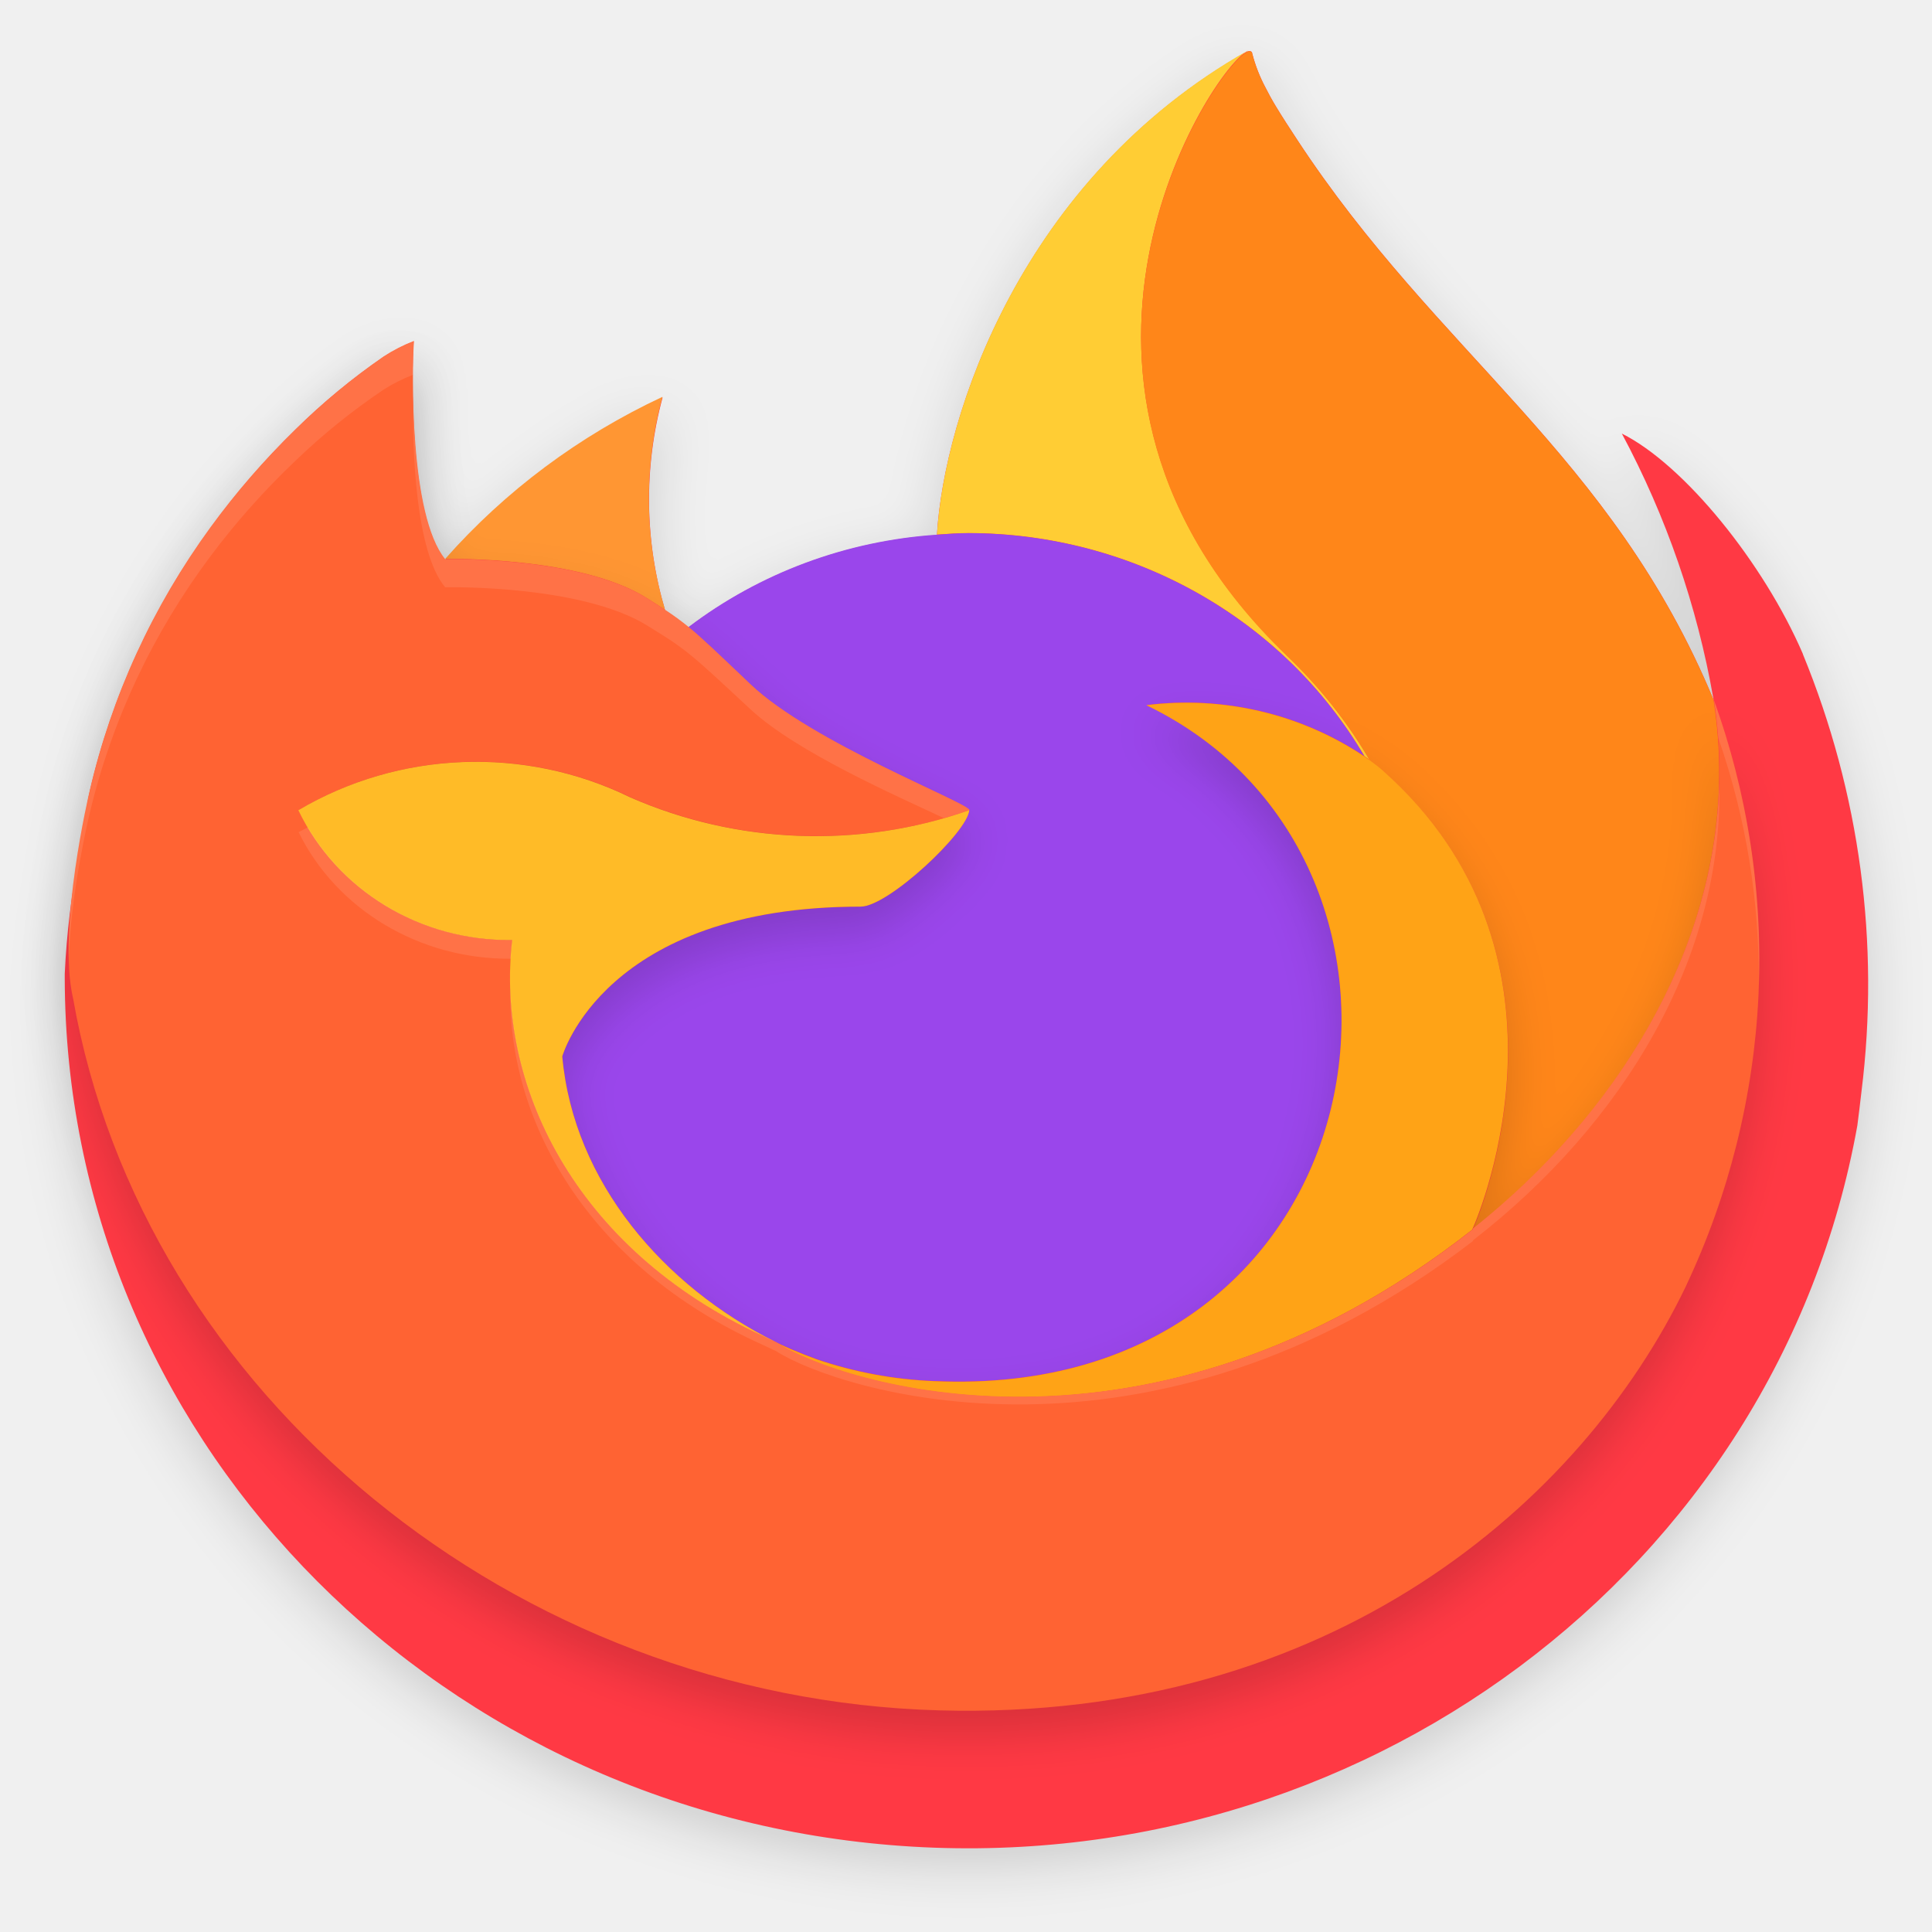
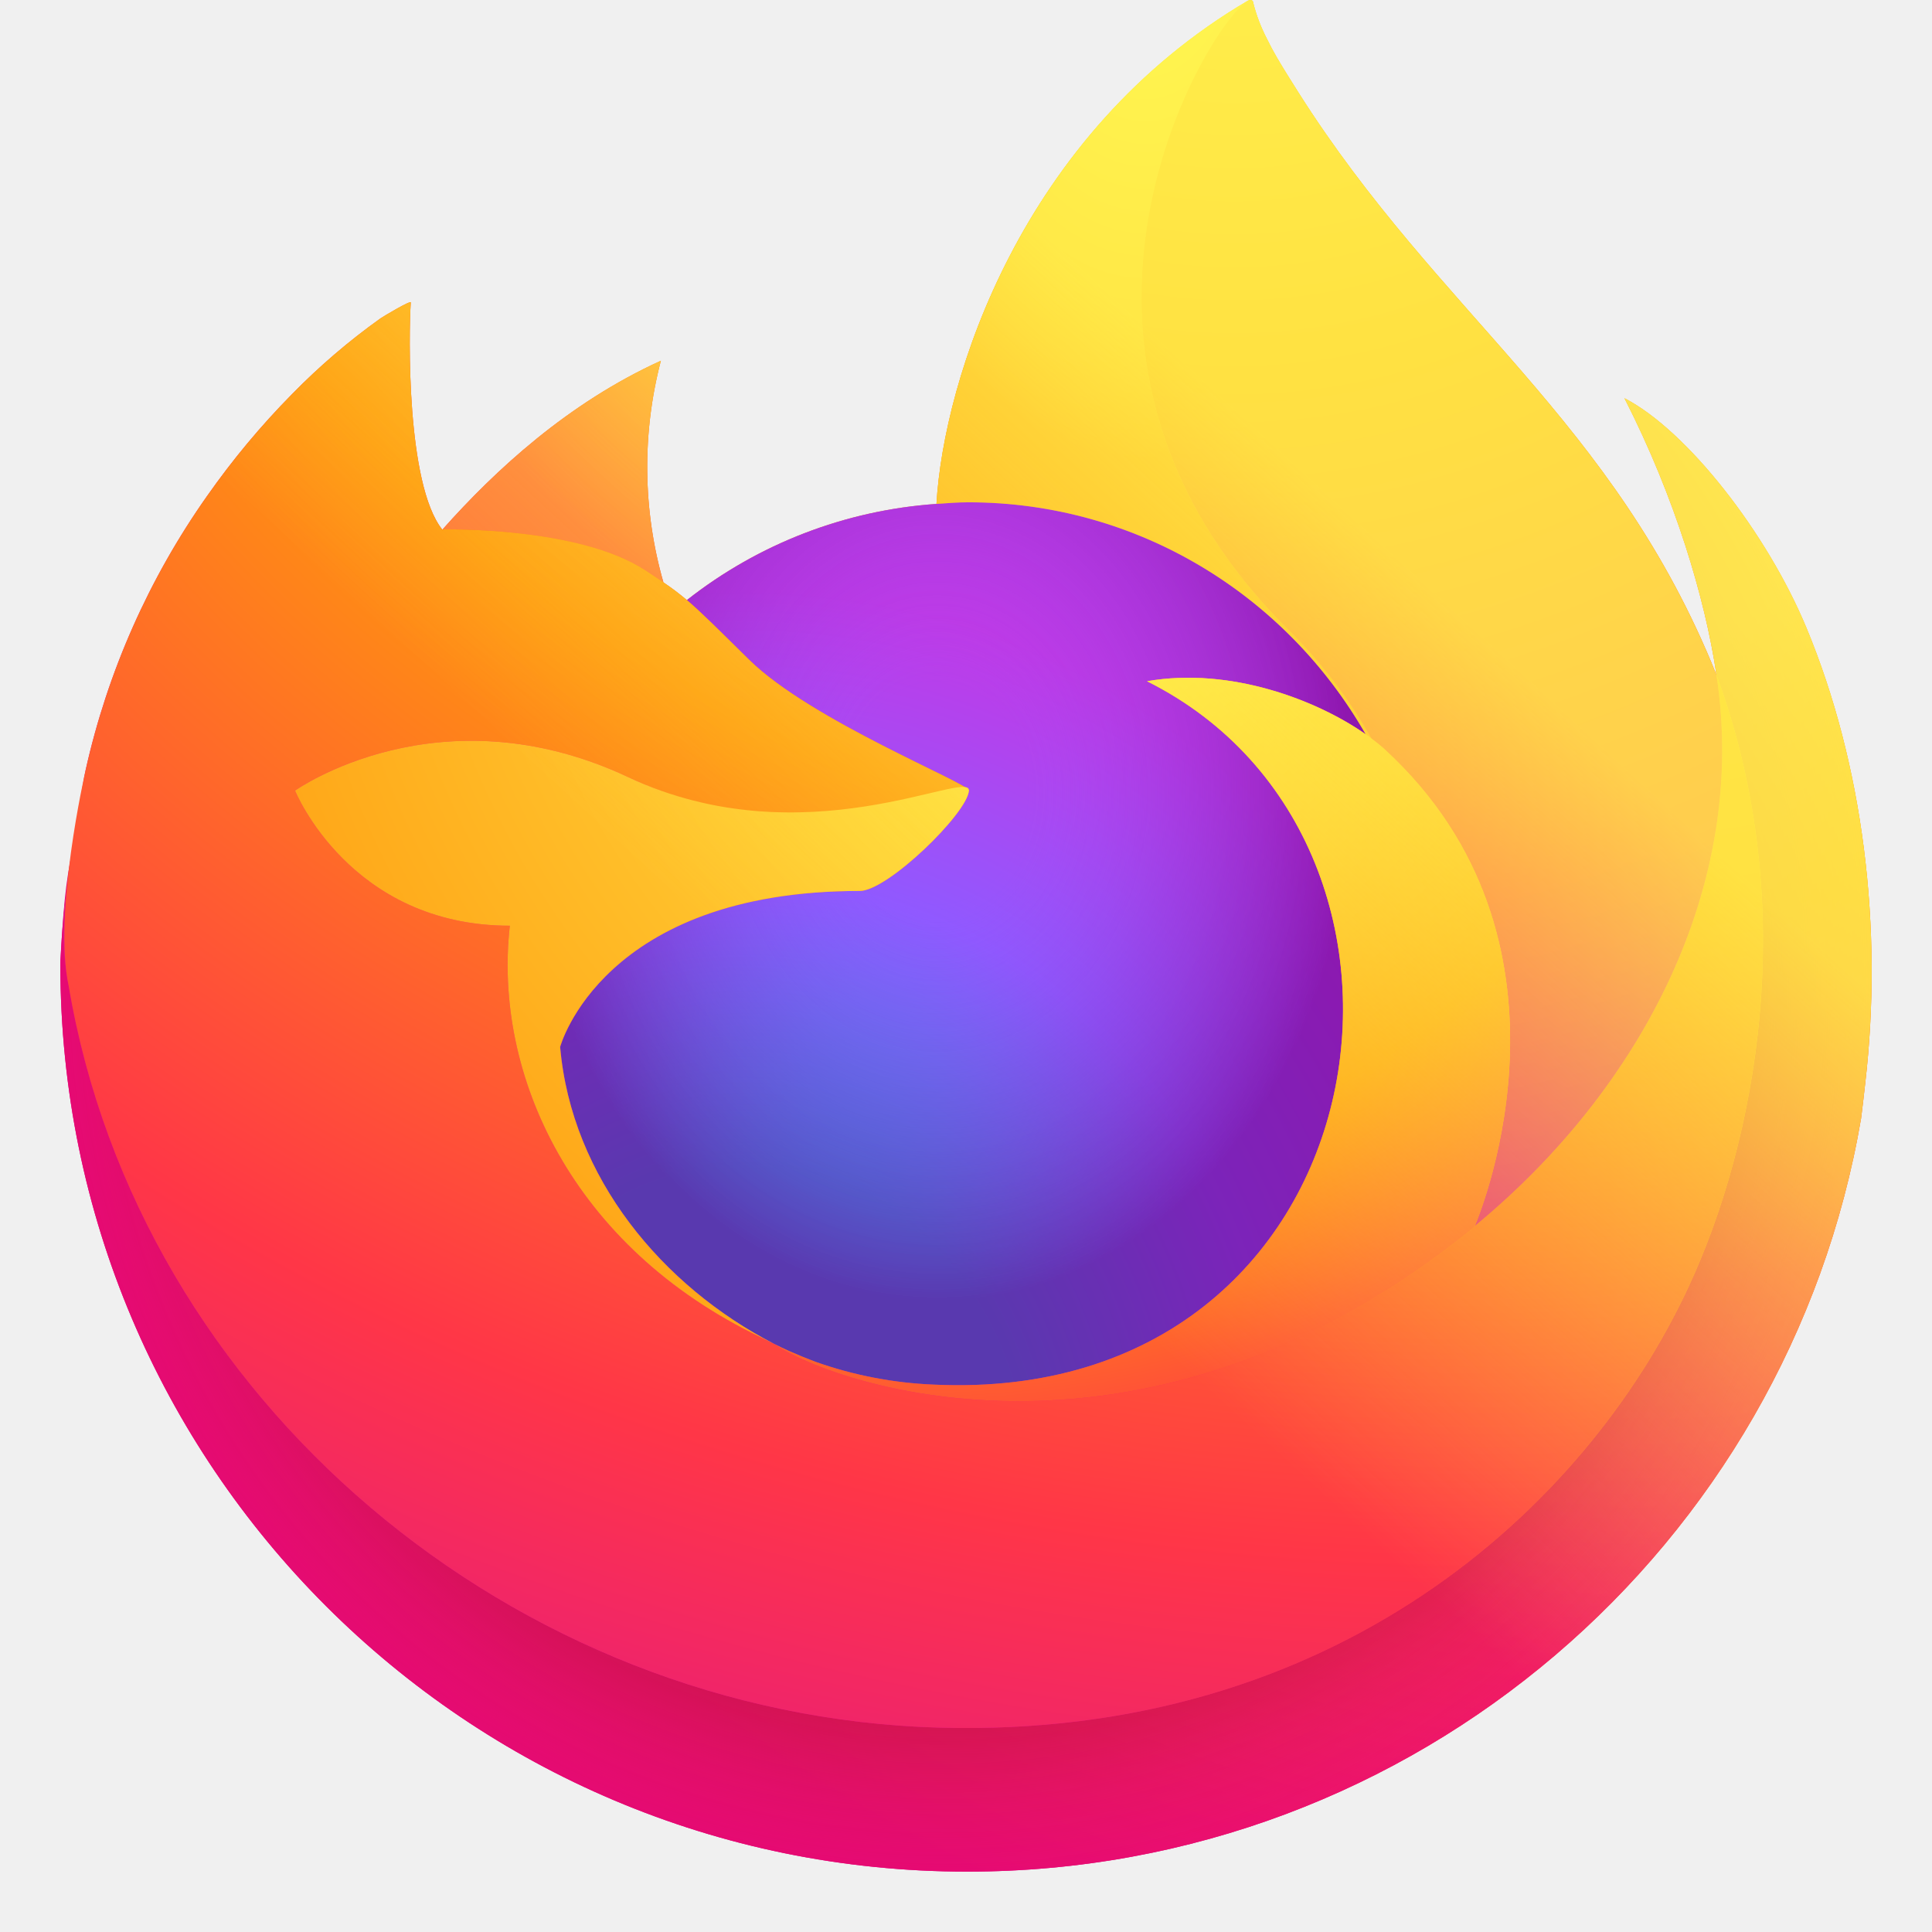
- <svg xmlns="http://www.w3.org/2000/svg" width="256" height="256" viewBox="0 0 67.733 67.733" version="1.1" id="svg3781">
-   <defs id="defs3775">
-     <filter color-interpolation-filters="sRGB" height="1.079" width="1.066" y="-.039" x="-.033" id="b">
-       <feGaussianBlur id="feGaussianBlur3783" stdDeviation="5.795" />
-     </filter>
-     <filter color-interpolation-filters="sRGB" height="1.071" width="1.073" y="-.035" x="-.037" id="a">
-       <feGaussianBlur id="feGaussianBlur3786" stdDeviation="6.83" />
-     </filter>
+ <svg xmlns="http://www.w3.org/2000/svg" viewBox="0 0 512 512">
+   <defs>
+     <linearGradient id="a" x1="87.25%" y1="15.5%" x2="9.4%" y2="93.1%">
+       <stop offset=".05" stop-color="#fff44f" />
+       <stop offset=".37" stop-color="#ff980e" />
+       <stop offset=".53" stop-color="#ff3647" />
+       <stop offset=".7" stop-color="#e31587" />
+     </linearGradient>
+     <radialGradient id="b" cx="87.4%" cy="-12.9%" r="128%" gradientTransform="translate(0.874,0),scale(0.8,1),translate(-0.87,0.129)">
+       <stop offset=".13" stop-color="#ffbd4f" />
+       <stop offset=".28" stop-color="#ff980e" />
+       <stop offset=".47" stop-color="#ff3750" />
+       <stop offset=".78" stop-color="#eb0878" />
+       <stop offset=".86" stop-color="#e50080" />
+     </radialGradient>
+     <radialGradient id="c" cx="49%" cy="40%" r="128%" gradientTransform="translate(0.49,0.4),scale(0.82,1),translate(-0.49,-0.4)">
+       <stop offset=".3" stop-color="#960e18" />
+       <stop offset=".35" stop-color="#b11927" stop-opacity=".74" />
+       <stop offset=".43" stop-color="#db293d" stop-opacity=".34" />
+       <stop offset=".5" stop-color="#f5334b" stop-opacity=".09" />
+       <stop offset=".53" stop-color="#ff3750" stop-opacity="0" />
+     </radialGradient>
+     <radialGradient id="d" cx="48%" cy="-12%" r="140%">
+       <stop offset=".13" stop-color="#fff44f" />
+       <stop offset=".53" stop-color="#ff980e" />
+     </radialGradient>
+     <radialGradient id="e" cx="22.76%" cy="110.11%" r="100%">
+       <stop offset=".35" stop-color="#3a8ee6" />
+       <stop offset=".67" stop-color="#9059ff" />
+       <stop offset="1" stop-color="#c139e6" />
+     </radialGradient>
+     <radialGradient id="f" cx="52%" cy="33%" r="59%" gradientTransform="scale(.9,1)">
+       <stop offset=".21" stop-color="#9059ff" stop-opacity="0" />
+       <stop offset=".97" stop-color="#6e008b" stop-opacity=".6" />
+     </radialGradient>
+     <radialGradient id="g" cx="210%" cy="-100%" r="290%">
+       <stop offset=".1" stop-color="#ffe226" />
+       <stop offset=".79" stop-color="#ff7139" />
+     </radialGradient>
+     <radialGradient id="h" cx="84%" cy="-41%" r="180%">
+       <stop offset=".11" stop-color="#fff44f" />
+       <stop offset=".46" stop-color="#ff980e" />
+       <stop offset=".72" stop-color="#ff3647" />
+       <stop offset=".9" stop-color="#e31587" />
+     </radialGradient>
+     <radialGradient id="i" cx="16.1%" cy="-18.6%" r="348.8%" gradientTransform="translate(0.16,-0.19),scale(1,0.47),rotate(84),translate(-0.16,0.19)">
+       <stop offset="0" stop-color="#fff44f" />
+       <stop offset=".3" stop-color="#ff980e" />
+       <stop offset=".57" stop-color="#ff3647" />
+       <stop offset=".74" stop-color="#e31587" />
+     </radialGradient>
+     <radialGradient id="j" cx="18.9%" cy="-42.5%" r="238.4%">
+       <stop offset=".14" stop-color="#fff44f" />
+       <stop offset=".48" stop-color="#ff980e" />
+       <stop offset=".66" stop-color="#ff3647" />
+       <stop offset=".9" stop-color="#e31587" />
+     </radialGradient>
+     <radialGradient id="k" cx="159.3%" cy="-44.72%" r="313.1%">
+       <stop offset=".09" stop-color="#fff44f" />
+       <stop offset=".63" stop-color="#ff980e" />
+     </radialGradient>
+     <linearGradient id="l" x1="80%" y1="14%" x2="18%" y2="84%">
+       <stop offset=".17" stop-color="#fff44f" stop-opacity=".8" />
+       <stop offset=".6" stop-color="#fff44f" stop-opacity="0" />
+     </linearGradient>
  </defs>
-   <g id="layer1" transform="translate(0,-229.2666)">
-     <g style="enable-background:new" id="g3843" transform="matrix(0.1411273,0,0,0.1361968,-2.246854,227.6865)">
-       <path id="path3791" d="m 463.81,184.2 c -9.745,-23.449 -29.513,-48.764 -44.995,-56.77 a 233.02,233.02 0 0 1 22.714,68.081 l 0.041,0.377 c -25.359,-63.224 -68.363,-88.714 -103.48,-144.22 -1.777,-2.807 -3.554,-5.619 -5.284,-8.588 -0.99,-1.694 -1.782,-3.224 -2.471,-4.63 a 40.815,40.815 0 0 1 -3.345,-8.883 0.579,0.579 0 0 0 -0.509,-0.579 0.799,0.799 0 0 0 -0.422,0 c -0.03,0 -0.075,0.055 -0.11,0.055 -0.035,0.011 -0.11,0.055 -0.16,0.082 l 0.088,-0.164 c -56.337,32.985 -75.453,94.051 -77.212,124.6 a 112.19,112.19 0 0 0 -61.725,23.791 67.055,67.055 0 0 0 -5.787,-4.387 103.98,103.98 0 0 1 -0.631,-54.823 166.12,166.12 0 0 0 -53.989,41.725 h -0.104 c -8.892,-11.241 -8.267,-48.394 -7.757,-56.152 a 40.091,40.091 0 0 0 -7.489,3.975 163.34,163.34 0 0 0 -21.921,18.779 195.86,195.86 0 0 0 -20.966,25.156 v 0.027 -0.027 a 189.43,189.43 0 0 0 -30.092,67.955 l -0.301,1.481 c -0.422,1.973 -1.944,11.858 -2.205,14.004 0,0.164 -0.035,0.325 -0.052,0.492 a 213.76,213.76 0 0 0 -3.64,30.92 v 1.156 a 224.3,224.3 0 0 0 445.31,37.927 c 0.376,-2.894 0.683,-5.758 1.018,-8.681 a 230.66,230.66 0 0 0 -14.548,-112.67 z M 205.3,359.77 c 1.047,0.503 2.031,1.047 3.108,1.528 l 0.156,0.11 q -1.632,-0.782 -3.264,-1.627 z m 51.38,-135.28 m 184.91,-28.553 v -0.219 l 0.041,0.246 z" style="opacity:0.15;stroke-width:5.787;filter:url(#a)" />
-       <circle id="circle3793" r="0" cy="173.42" cx="9288.8" style="fill:#d5d3cf;stroke-width:27.329;enable-background:new" />
-       <g id="g3813" style="stroke-width:5.787">
-         <path id="path3795" d="m 463.81,179.98 c -9.745,-23.449 -29.513,-48.764 -44.995,-56.77 a 233.02,233.02 0 0 1 22.714,68.081 l 0.041,0.377 c -25.359,-63.224 -68.363,-88.714 -103.48,-144.22 -1.777,-2.807 -3.554,-5.619 -5.284,-8.588 -0.99,-1.694 -1.782,-3.224 -2.471,-4.63 a 40.815,40.815 0 0 1 -3.345,-8.883 0.579,0.579 0 0 0 -0.509,-0.579 0.799,0.799 0 0 0 -0.422,0 c -0.03,0 -0.075,0.055 -0.11,0.055 -0.035,0.011 -0.11,0.055 -0.16,0.082 l 0.088,-0.164 c -56.337,32.985 -75.453,94.051 -77.212,124.6 a 112.19,112.19 0 0 0 -61.725,23.791 67.055,67.055 0 0 0 -5.787,-4.387 103.98,103.98 0 0 1 -0.631,-54.823 166.12,166.12 0 0 0 -53.989,41.725 h -0.104 c -8.892,-11.241 -8.267,-48.394 -7.757,-56.152 a 40.091,40.091 0 0 0 -7.489,3.975 163.34,163.34 0 0 0 -21.921,18.779 195.86,195.86 0 0 0 -20.966,25.156 v 0.027 -0.027 a 189.43,189.43 0 0 0 -30.092,67.955 l -0.301,1.481 c -0.422,1.973 -1.944,11.858 -2.205,14.004 0,0.164 -0.035,0.325 -0.052,0.492 a 213.76,213.76 0 0 0 -3.64,30.92 v 1.156 a 224.3,224.3 0 0 0 445.31,37.927 c 0.376,-2.894 0.683,-5.758 1.018,-8.681 a 230.66,230.66 0 0 0 -14.548,-112.67 z M 205.3,355.55 c 1.047,0.503 2.031,1.047 3.108,1.528 l 0.156,0.11 q -1.632,-0.782 -3.264,-1.627 z m 51.38,-135.28 m 184.91,-28.553 v -0.219 l 0.041,0.246 z" style="fill:#ff3944" />
-         <path id="path3797" d="m 354.84,206.22 c 0.486,0.342 0.937,0.683 1.395,1.025 a 122.11,122.11 0 0 0 -20.833,-27.17 c -69.711,-69.721 -18.27,-151.18 -9.595,-155.32 l 0.088,-0.137 c -56.337,32.985 -75.453,94.051 -77.209,124.6 2.616,-0.191 5.208,-0.399 7.882,-0.399 a 113.2,113.2 0 0 1 98.275,57.391 z" style="fill:#ffcd34" />
-         <path id="path3799" d="m 256.69,220.15 c -0.37,5.579 -20.081,24.821 -26.974,24.821 -63.779,0 -74.133,38.583 -74.133,38.583 2.824,32.49 25.463,59.247 52.828,73.402 1.25,0.648 2.517,1.233 3.785,1.806 q 3.293,1.459 6.586,2.697 a 99.74,99.74 0 0 0 29.185,5.631 c 111.79,5.243 133.44,-133.68 52.772,-173.99 a 77.432,77.432 0 0 1 54.08,13.131 113.2,113.2 0 0 0 -98.275,-57.391 c -2.662,0 -5.266,0.219 -7.882,0.399 a 112.19,112.19 0 0 0 -61.725,23.791 c 3.42,2.893 7.28,6.759 15.411,14.774 15.22,14.994 54.252,30.526 54.34,32.349 z" style="fill:#9a46eb" />
-         <path id="path3801" d="m 176.49,165.5 c 1.817,1.156 3.316,2.164 4.63,3.073 a 103.98,103.98 0 0 1 -0.631,-54.823 166.12,166.12 0 0 0 -53.989,41.725 c 1.094,-0.027 33.628,-0.612 49.987,10.023 z" style="fill:#ff9633" />
-         <path id="path3803" d="m 335.4,180.25 a 122.11,122.11 0 0 1 20.833,27.199 c 1.232,0.932 2.384,1.858 3.362,2.755 50.85,46.874 24.207,113.14 22.222,117.86 41.308,-34.033 67.708,-84.365 59.774,-136.32 -25.37,-63.252 -68.376,-88.743 -103.5,-144.26 -1.777,-2.807 -3.554,-5.619 -5.284,-8.588 -0.99,-1.694 -1.782,-3.224 -2.471,-4.63 a 40.815,40.815 0 0 1 -3.345,-8.883 0.579,0.579 0 0 0 -0.509,-0.579 0.799,0.799 0 0 0 -0.422,0 c -0.03,0 -0.075,0.055 -0.11,0.055 -0.035,0.011 -0.11,0.055 -0.16,0.082 -8.675,4.114 -60.116,85.566 9.607,155.29 z" style="fill:#ff8619" />
-         <path id="path3805" d="m 118.76,105.49 a 40.091,40.091 0 0 0 -7.488,3.977 163.34,163.34 0 0 0 -21.922,18.779 195.86,195.86 0 0 0 -21.053,25.098 189.43,189.43 0 0 0 -30.092,67.955 c -0.11,0.456 -8.08,35.296 -4.15,53.361 l 0.002,-0.002 c 17.309,102.28 110.01,180.37 215.24,183.35 97.394,2.755 159.62,-53.785 185.32,-108.94 a 203.13,203.13 0 0 0 7.064,-151.11 c 7.794,51.833 -18.599,102.02 -59.818,135.98 l -0.129,0.289 c -6.288,5.121 -12.555,9.684 -18.773,13.738 6.184,-4.039 12.415,-8.579 18.668,-13.672 l 0.127,-0.289 c 2.008,-4.687 28.654,-70.966 -22.221,-117.82 l -0.002,-0.008 c -0.978,-0.896 -2.129,-1.824 -3.361,-2.756 -0.457,-0.342 -0.909,-0.682 -1.395,-1.023 a 77.432,77.432 0 0 0 -54.08,-13.131 c 80.674,40.336 59.028,179.23 -52.771,173.99 a 99.74,99.74 0 0 1 -29.186,-5.629 c -2.195,-0.822 -4.389,-1.721 -6.584,-2.697 -0.971,-0.444 -1.94,-0.896 -2.902,-1.371 -0.202,-0.13 -0.437,-0.267 -0.621,-0.393 -0.388,-0.186 -0.776,-0.389 -1.164,-0.58 -26.962,-14.273 -49.097,-40.782 -51.887,-72.896 l -0.006,0.002 c 0,0 10.353,-38.584 74.133,-38.584 6.892,0 26.617,-19.237 26.975,-24.818 a 111.69,111.69 0 0 0 0.066,-0.021 c -0.087,-1.823 -39.122,-17.362 -54.34,-32.35 -8.131,-8.015 -11.992,-11.874 -15.412,-14.773 a 67.055,67.055 0 0 0 -5.787,-4.387 c -1.331,-0.907 -2.829,-1.891 -4.629,-3.072 -16.36,-10.637 -48.892,-10.053 -49.971,-10.023 h -0.105 c -8.888,-11.26 -8.263,-48.414 -7.754,-56.172 z m 322.93,92.469 c -0.017,-0.111 -0.028,-0.221 -0.045,-0.332 l -0.041,-0.377 c -0.035,-0.055 0,0.055 0,0.219 v 0.219 a 203.13,203.13 0 0 1 0.086,0.271 z m -311.61,15.953 a 84.594,84.594 0 0 1 0.984,0 84.594,84.594 0 0 0 -5.141,0.414 84.594,84.594 0 0 1 4.156,-0.414 z m 3.906,0 a 84.594,84.594 0 0 1 5.621,0.109 84.594,84.594 0 0 0 -5.621,-0.109 z m 8.088,0.359 a 84.594,84.594 0 0 1 6.01,0.721 84.594,84.594 0 0 0 -6.01,-0.721 z m -19.508,0.391 a 84.594,84.594 0 0 0 -4.674,0.854 84.594,84.594 0 0 1 4.674,-0.854 z m 27.537,0.74 a 84.594,84.594 0 0 1 6.316,1.408 84.594,84.594 0 0 0 -6.316,-1.408 z m -35.92,0.865 a 84.594,84.594 0 0 0 -4.141,1.193 84.594,84.594 0 0 1 4.141,-1.193 z m 43.83,1.037 a 84.594,84.594 0 0 1 6.49,2.144 84.594,84.594 0 0 0 -6.49,-2.144 z m -52.008,1.402 a 84.594,84.594 0 0 0 -3.57,1.428 84.594,84.594 0 0 1 3.57,-1.428 z m 59.779,1.285 a 84.594,84.594 0 0 1 6.762,2.965 111.69,111.69 0 0 0 9.504,3.754 111.69,111.69 0 0 1 -9.57,-3.734 84.594,84.594 0 0 0 -6.695,-2.984 z m -67.689,1.977 a 84.594,84.594 0 0 0 -2.943,1.535 84.594,84.594 0 0 1 2.943,-1.535 z m 87.379,5.811 a 111.69,111.69 0 0 0 7.221,2.045 111.69,111.69 0 0 1 -7.221,-2.045 z m -94.111,1.066 a 57.598,57.598 0 0 0 0.098,0.188 57.598,57.598 0 0 1 -0.098,-0.188 z m 156.13,0.262 a 111.69,111.69 0 0 1 -5.705,1.301 111.69,111.69 0 0 0 5.705,-1.301 z m -51.029,1.49 a 111.69,111.69 0 0 0 7.119,1.27 111.69,111.69 0 0 1 -7.119,-1.27 z m 40.209,0.834 a 111.69,111.69 0 0 1 -6.164,0.768 111.69,111.69 0 0 0 6.164,-0.768 z m -28.926,0.863 a 111.69,111.69 0 0 0 6.854,0.521 111.69,111.69 0 0 1 -6.854,-0.521 z m 17.936,0.377 a 111.69,111.69 0 0 1 -6.543,0.156 111.69,111.69 0 0 0 6.543,-0.156 z m -131.37,1.158 a 57.598,57.598 0 0 0 0.121,0.182 57.598,57.598 0 0 1 -0.121,-0.182 z m 3.381,4.6 a 57.598,57.598 0 0 0 0.193,0.238 57.598,57.598 0 0 1 -0.193,-0.238 z m 3.809,4.234 a 57.598,57.598 0 0 0 0.301,0.301 57.598,57.598 0 0 1 -0.301,-0.301 z m 4.197,3.826 a 57.598,57.598 0 0 0 0.443,0.363 57.598,57.598 0 0 1 -0.443,-0.363 z m 4.531,3.379 a 57.598,57.598 0 0 0 0.641,0.426 57.598,57.598 0 0 1 -0.641,-0.426 z m 4.856,2.926 a 57.598,57.598 0 0 0 0.826,0.438 57.598,57.598 0 0 1 -0.826,-0.438 z m 5.098,2.424 a 57.598,57.598 0 0 0 1.057,0.432 57.598,57.598 0 0 1 -1.057,-0.432 z m 5.303,1.912 a 57.598,57.598 0 0 0 1.32,0.391 57.598,57.598 0 0 1 -1.32,-0.391 z m 5.453,1.381 a 57.598,57.598 0 0 0 1.578,0.301 57.598,57.598 0 0 1 -1.578,-0.301 z m 5.562,0.844 a 57.598,57.598 0 0 0 1.857,0.162 57.598,57.598 0 0 1 -1.857,-0.162 z" style="opacity:0.15;filter:url(#b)" />
-         <path id="path3807" d="m 359.54,210.04 c -0.978,-0.896 -2.13,-1.823 -3.362,-2.755 -0.457,-0.342 -0.909,-0.683 -1.395,-1.025 a 77.432,77.432 0 0 0 -54.08,-13.131 c 80.674,40.336 59.028,179.23 -52.772,173.99 a 99.74,99.74 0 0 1 -29.185,-5.63 q -3.293,-1.233 -6.586,-2.697 c -1.267,-0.58 -2.535,-1.156 -3.785,-1.806 l 0.156,0.11 c 15.59,10.642 92.593,36.642 173.1,-28.936 l 0.129,-0.288 c 2.008,-4.687 28.652,-70.966 -22.222,-117.82 z" style="fill:#ffa316" />
-         <path id="path3809" d="m 34.06,268.52 c 17.309,102.28 110.01,180.37 215.24,183.35 97.394,2.755 159.62,-53.785 185.32,-108.94 a 203.13,203.13 0 0 0 6.979,-151.38 v -0.219 c 0,-0.164 -0.035,-0.273 0,-0.219 l 0.041,0.377 c 7.957,51.95 -18.467,102.28 -59.774,136.32 l -0.129,0.288 c -80.486,65.55 -157.51,39.548 -173.1,28.936 q -1.632,-0.781 -3.263,-1.625 c -46.927,-22.431 -66.315,-65.187 -62.161,-101.85 a 57.598,57.598 0 0 1 -53.129,-33.421 84.594,84.594 0 0 1 82.458,-3.31 111.69,111.69 0 0 0 84.211,3.31 c -0.087,-1.823 -39.122,-17.361 -54.34,-32.349 -8.131,-8.015 -11.991,-11.875 -15.411,-14.774 a 67.055,67.055 0 0 0 -5.787,-4.387 c -1.331,-0.907 -2.83,-1.891 -4.63,-3.073 -16.36,-10.637 -48.893,-10.052 -49.972,-10.023 h -0.104 c -8.888,-11.26 -8.263,-48.413 -7.754,-56.171 a 40.091,40.091 0 0 0 -7.489,3.975 163.34,163.34 0 0 0 -21.921,18.779 195.86,195.86 0 0 0 -21.053,25.098 v 0.027 -0.027 a 189.43,189.43 0 0 0 -30.092,67.955 c -0.11,0.456 -8.079,35.296 -4.149,53.362 z" style="fill:#ff6333" />
-         <path id="path3811" d="m 155.59,283.56 c 0,0 10.353,-38.583 74.133,-38.583 6.892,0 26.621,-19.242 26.974,-24.821 a 111.69,111.69 0 0 1 -84.211,-3.31 84.594,84.594 0 0 0 -82.458,3.31 57.598,57.598 0 0 0 53.129,33.421 c -4.155,36.673 15.232,79.426 62.161,101.85 1.047,0.503 2.031,1.047 3.108,1.528 -27.389,-14.149 -50.006,-40.909 -52.828,-73.399 z" style="fill:#ffbb27" />
-       </g>
-       <circle id="circle3815" r="0" cy="415.01" cx="-508.1" style="fill:#d5d3cf;stroke-width:27.329;enable-background:new" />
-       <path id="path3817" d="m 118.76,99.357 a 40.091,40.091 0 0 0 -7.488,3.977 163.34,163.34 0 0 0 -21.922,18.779 195.86,195.86 0 0 0 -21.053,25.098 189.43,189.43 0 0 0 -30.092,67.955 c -0.093,0.385 -5.777,25.236 -5.195,43.846 0.357,-17.37 5.11,-37.715 5.195,-38.059 a 189.43,184.8 0 0 1 30.092,-66.295 195.86,191.08 0 0 1 21.053,-24.486 163.34,159.35 0 0 1 21.922,-18.32 40.091,39.111 0 0 1 7.258,-3.773 c 0.024,-3.843 0.121,-7.051 0.23,-8.721 z m -0.203,14.75 c -0.233,13.029 0.552,39.513 7.957,48.664 h 0.105 c 1.079,-0.028 33.611,-0.597 49.971,9.779 1.8,1.153 3.298,2.113 4.629,2.998 a 67.055,65.417 0 0 1 5.787,4.279 c 3.42,2.829 7.281,6.593 15.412,14.412 11.418,10.971 36.244,22.243 47.967,27.939 a 111.69,111.69 0 0 0 6.373,-2.045 c -0.087,-1.823 -39.122,-17.362 -54.34,-32.35 -8.131,-8.015 -11.992,-11.874 -15.412,-14.773 a 67.055,67.055 0 0 0 -5.787,-4.387 c -1.331,-0.907 -2.829,-1.891 -4.629,-3.072 -16.36,-10.637 -48.892,-10.053 -49.971,-10.023 h -0.105 c -6.035,-7.644 -7.679,-27.209 -7.957,-41.422 z m 323.05,77.01 c -0.035,-0.055 0,0.055 0,0.219 v 0.219 a 203.13,203.13 0 0 1 0.086,0.271 c -0.017,-0.111 -0.028,-0.221 -0.045,-0.332 z m 0.086,0.709 c 0.486,3.23 0.84,6.454 1.064,9.668 a 203.13,198.16 0 0 1 10.061,63.834 203.13,203.13 0 0 0 -11.125,-73.502 z m 1.314,21.057 c -1.006,44.149 -25.53,85.59 -61.133,114.93 l -0.129,0.289 c -80.486,65.55 -157.51,39.548 -173.1,28.936 -1.088,-0.52 -2.176,-1.062 -3.264,-1.625 -41.932,-20.043 -61.86,-56.312 -62.666,-89.967 -1.01,34.068 18.787,71.865 62.666,92.326 1.088,0.549 2.176,1.078 3.264,1.586 15.591,10.353 92.616,35.72 173.1,-28.229 l 0.129,-0.281 c 37.209,-29.909 62.327,-72.718 61.133,-117.96 z m -350.56,11.664 a 84.594,82.527 0 0 0 -2.352,1.252 57.598,56.191 0 0 0 52.736,32.592 c 0.091,-1.621 0.211,-3.234 0.393,-4.834 a 57.598,57.598 0 0 1 -50.777,-29.01 z" style="opacity:0.1;fill:#ffffff;stroke-width:5.787" />
-     </g>
-   </g>
+   <path id="shape-base" d="M478.711 166.353c-10.445-25.124-31.6-52.248-48.212-60.821 13.52 26.505 21.345 53.093 24.335 72.936 0 0.039 0.015 0.136 0.047 0.4C427.706 111.135 381.627 83.823 344 24.355c-1.9-3.007-3.805-6.022-5.661-9.2a73.716 73.716 0 0 1-2.646-4.972 43.7 43.7 0 0 1-3.593-9.506 0.626 0.626 0 0 0-0.546-0.644 0.818 0.818 0 0 0-0.451 0c-0.034 0.012-0.084 0.051-0.12 0.065-0.053 0.021-0.12 0.069-0.176 0.1 0.027-0.036 0.083-0.117 0.1-0.136-60.37 35.356-80.85 100.761-82.732 133.484a120.249 120.249 0 0 0-66.142 25.488 71.355 71.355 0 0 0-6.225-4.7 111.338 111.338 0 0 1-0.674-58.732c-24.688 11.241-43.89 29.01-57.85 44.7h-0.111c-9.527-12.067-8.855-51.873-8.312-60.184-0.114-0.515-7.107 3.63-8.023 4.255a175.073 175.073 0 0 0-23.486 20.12 210.478 210.478 0 0 0-22.442 26.913c0 0.012-0.007 0.026-0.011 0.038 0-0.013 0.007-0.026 0.011-0.038a202.838 202.838 0 0 0-32.247 72.805c-0.115 0.521-0.212 1.061-0.324 1.586-0.452 2.116-2.08 12.7-2.365 15-0.022 0.177-0.032 0.347-0.053 0.524a229.066 229.066 0 0 0-3.9 33.157c0 0.41-0.025 0.816-0.025 1.227C16 388.418 123.6 496 256.324 496c118.865 0 217.56-86.288 236.882-199.63 0.407-3.076 0.733-6.168 1.092-9.271 4.777-41.21-0.53-84.525-15.587-120.746zM201.716 354.447c1.124 0.537 2.18 1.124 3.334 1.639 0.048 0.033 0.114 0.07 0.163 0.1a126.191 126.191 0 0 1-3.497-1.739zm55.053-144.93zm198.131-30.59l-0.032-0.233c0.012 0.085 0.027 0.174 0.04 0.259z" fill="url(#a)" />
+   <path id="body-outer-ring" d="M478.711 166.353c-10.445-25.124-31.6-52.248-48.212-60.821 13.52 26.505 21.345 53.093 24.335 72.936 0-0.058 0.011 0.048 0.036 0.226 0.012 0.085 0.027 0.174 0.04 0.259 22.675 61.47 10.322 123.978-7.479 162.175-27.539 59.1-94.215 119.67-198.576 116.716C136.1 454.651 36.766 370.988 18.223 261.41c-3.379-17.28 0-26.054 1.7-40.084-2.071 10.816-2.86 13.94-3.9 33.157 0 0.41-0.025 0.816-0.025 1.227C16 388.418 123.6 496 256.324 496c118.865 0 217.56-86.288 236.882-199.63 0.407-3.076 0.733-6.168 1.092-9.271 4.777-41.21-0.53-84.525-15.587-120.746z" fill="url(#b)" />
+   <path id="body-outer-ring-shadow" d="M478.711 166.353c-10.445-25.124-31.6-52.248-48.212-60.821 13.52 26.505 21.345 53.093 24.335 72.936 0-0.058 0.011 0.048 0.036 0.226 0.012 0.085 0.027 0.174 0.04 0.259 22.675 61.47 10.322 123.978-7.479 162.175-27.539 59.1-94.215 119.67-198.576 116.716C136.1 454.651 36.766 370.988 18.223 261.41c-3.379-17.28 0-26.054 1.7-40.084-2.071 10.816-2.86 13.94-3.9 33.157 0 0.41-0.025 0.816-0.025 1.227C16 388.418 123.6 496 256.324 496c118.865 0 217.56-86.288 236.882-199.63 0.407-3.076 0.733-6.168 1.092-9.271 4.777-41.21-0.53-84.525-15.587-120.746z" fill="url(#c)" />
+   <path id="tail-tip" d="M361.922 194.6c0.524 0.368 1 0.734 1.493 1.1a130.706 130.706 0 0 0-22.31-29.112C266.4 91.892 321.516 4.626 330.811 0.194c0.027-0.036 0.083-0.117 0.1-0.136-60.37 35.356-80.85 100.761-82.732 133.484 2.8-0.194 5.592-0.429 8.442-0.429 45.051 0 84.289 24.77 105.301 61.487z" fill="url(#d)" />
+   <path id="globe-base" d="M256.772 209.514c-0.393 5.978-21.514 26.593-28.9 26.593-68.339 0-79.432 41.335-79.432 41.335 3.027 34.81 27.261 63.475 56.611 78.643 1.339 0.692 2.694 1.317 4.05 1.935a132.768 132.768 0 0 0 7.059 2.886 106.743 106.743 0 0 0 31.271 6.031c119.78 5.618 142.986-143.194 56.545-186.408 22.137-3.85 45.115 5.053 57.947 14.067-21.012-36.714-60.25-61.484-105.3-61.484-2.85 0-5.641 0.235-8.442 0.429a120.249 120.249 0 0 0-66.142 25.488c3.664 3.1 7.8 7.244 16.514 15.828 16.302 16.067 58.13 32.705 58.219 34.657z" fill="url(#e)" />
+   <path id="globe-shadow" d="M256.772 209.514c-0.393 5.978-21.514 26.593-28.9 26.593-68.339 0-79.432 41.335-79.432 41.335 3.027 34.81 27.261 63.475 56.611 78.643 1.339 0.692 2.694 1.317 4.05 1.935a132.768 132.768 0 0 0 7.059 2.886 106.743 106.743 0 0 0 31.271 6.031c119.78 5.618 142.986-143.194 56.545-186.408 22.137-3.85 45.115 5.053 57.947 14.067-21.012-36.714-60.25-61.484-105.3-61.484-2.85 0-5.641 0.235-8.442 0.429a120.249 120.249 0 0 0-66.142 25.488c3.664 3.1 7.8 7.244 16.514 15.828 16.302 16.067 58.13 32.705 58.219 34.657z" fill="url(#f)" />
+   <path id="ear" d="M170.829 151.036a244.042 244.042 0 0 1 4.981 3.3 111.338 111.338 0 0 1-0.674-58.732c-24.688 11.241-43.89 29.01-57.85 44.7 1.155-0.033 36.014-0.66 53.543 10.732z" fill="url(#g)" />
+   <path id="body" d="M18.223 261.41C36.766 370.988 136.1 454.651 248.855 457.844c104.361 2.954 171.037-57.62 198.576-116.716 17.8-38.2 30.154-100.7 7.479-162.175l-0.008-0.026-0.032-0.233c-0.025-0.178-0.04-0.284-0.036-0.226 0 0.039 0.015 0.136 0.047 0.4 8.524 55.661-19.79 109.584-64.051 146.044l-0.133 0.313c-86.245 70.223-168.774 42.368-185.484 30.966a144.108 144.108 0 0 1-3.5-1.743c-50.282-24.029-71.054-69.838-66.6-109.124-42.457 0-56.934-35.809-56.934-35.809s38.119-27.179 88.358-3.541c46.53 21.893 90.228 3.543 90.233 3.541-0.089-1.952-41.917-18.59-58.223-34.656-8.713-8.584-12.85-12.723-16.514-15.828a71.355 71.355 0 0 0-6.225-4.7 282.929 282.929 0 0 0-4.981-3.3c-17.528-11.392-52.388-10.765-53.543-10.735h-0.111c-9.527-12.067-8.855-51.873-8.312-60.184-0.114-0.515-7.107 3.63-8.023 4.255a175.073 175.073 0 0 0-23.486 20.12 210.478 210.478 0 0 0-22.442 26.919c0 0.012-0.007 0.026-0.011 0.038 0-0.013 0.007-0.026 0.011-0.038a202.838 202.838 0 0 0-32.247 72.805c-0.115 0.521-8.65 37.842-4.44 57.199z" fill="url(#h)" />
+   <path id="tail-flame" d="M341.105 166.587a130.706 130.706 0 0 1 22.31 29.112c1.323 0.994 2.559 1.985 3.608 2.952 54.482 50.2 25.936 121.2 23.807 126.26 44.261-36.46 72.575-90.383 64.051-146.044C427.706 111.135 381.627 83.823 344 24.355c-1.9-3.007-3.805-6.022-5.661-9.2a73.716 73.716 0 0 1-2.646-4.972 43.7 43.7 0 0 1-3.593-9.506 0.626 0.626 0 0 0-0.546-0.644 0.818 0.818 0 0 0-0.451 0c-0.034 0.012-0.084 0.051-0.12 0.065-0.053 0.021-0.12 0.069-0.176 0.1-9.291 4.428-64.407 91.694 10.298 166.389z" fill="url(#i)" />
+   <path id="tail-small" d="M367.023 198.651c-1.049-0.967-2.285-1.958-3.608-2.952-0.489-0.368-0.969-0.734-1.493-1.1-12.832-9.014-35.81-17.917-57.947-14.067 86.441 43.214 63.235 192.026-56.545 186.408a106.743 106.743 0 0 1-31.271-6.031 134.51 134.51 0 0 1-7.059-2.886c-1.356-0.618-2.711-1.243-4.05-1.935 0.048 0.033 0.114 0.07 0.163 0.1 16.71 11.4 99.239 39.257 185.484-30.966l0.133-0.313c2.129-5.054 30.675-76.057-23.807-126.258z" fill="url(#j)" />
+   <path id="cheek-tufts" d="M148.439 277.443s11.093-41.335 79.432-41.335c7.388 0 28.509-20.615 28.9-26.593s-43.7 18.352-90.233-3.541c-50.239-23.638-88.358 3.541-88.358 3.541s14.477 35.809 56.934 35.809c-4.453 39.286 16.319 85.1 66.6 109.124 1.124 0.537 2.18 1.124 3.334 1.639-29.348-15.169-53.582-43.834-56.609-78.644z" fill="url(#k)" />
+   <path id="overlay-yellow" d="M478.711 166.353c-10.445-25.124-31.6-52.248-48.212-60.821 13.52 26.505 21.345 53.093 24.335 72.936 0 0.039 0.015 0.136 0.047 0.4C427.706 111.135 381.627 83.823 344 24.355c-1.9-3.007-3.805-6.022-5.661-9.2a73.716 73.716 0 0 1-2.646-4.972 43.7 43.7 0 0 1-3.593-9.506 0.626 0.626 0 0 0-0.546-0.644 0.818 0.818 0 0 0-0.451 0c-0.034 0.012-0.084 0.051-0.12 0.065-0.053 0.021-0.12 0.069-0.176 0.1 0.027-0.036 0.083-0.117 0.1-0.136-60.37 35.356-80.85 100.761-82.732 133.484 2.8-0.194 5.592-0.429 8.442-0.429 45.053 0 84.291 24.77 105.3 61.484-12.832-9.014-35.81-17.917-57.947-14.067 86.441 43.214 63.235 192.026-56.545 186.408a106.743 106.743 0 0 1-31.271-6.031 134.51 134.51 0 0 1-7.059-2.886c-1.356-0.618-2.711-1.243-4.05-1.935 0.048 0.033 0.114 0.07 0.163 0.1a144.108 144.108 0 0 1-3.5-1.743c1.124 0.537 2.18 1.124 3.334 1.639-29.35-15.168-53.584-43.833-56.611-78.643 0 0 11.093-41.335 79.432-41.335 7.388 0 28.509-20.615 28.9-26.593-0.089-1.952-41.917-18.59-58.223-34.656-8.713-8.584-12.85-12.723-16.514-15.828a71.355 71.355 0 0 0-6.225-4.7 111.338 111.338 0 0 1-0.674-58.732c-24.688 11.241-43.89 29.01-57.85 44.7h-0.111c-9.527-12.067-8.855-51.873-8.312-60.184-0.114-0.515-7.107 3.63-8.023 4.255a175.073 175.073 0 0 0-23.486 20.12 210.478 210.478 0 0 0-22.435 26.916c0 0.012-0.007 0.026-0.011 0.038 0-0.013 0.007-0.026 0.011-0.038a202.838 202.838 0 0 0-32.247 72.805c-0.115 0.521-0.212 1.061-0.324 1.586-0.452 2.116-2.486 12.853-2.77 15.156-0.022 0.177 0.021-0.176 0 0a279.565 279.565 0 0 0-3.544 33.53c0 0.41-0.025 0.816-0.025 1.227C16 388.418 123.6 496 256.324 496c118.865 0 217.56-86.288 236.882-199.63 0.407-3.076 0.733-6.168 1.092-9.271 4.777-41.21-0.53-84.525-15.587-120.746zm-23.841 12.341c0.012 0.085 0.027 0.174 0.04 0.259l-0.008-0.026-0.032-0.233z" fill="url(#l)" />
</svg>
